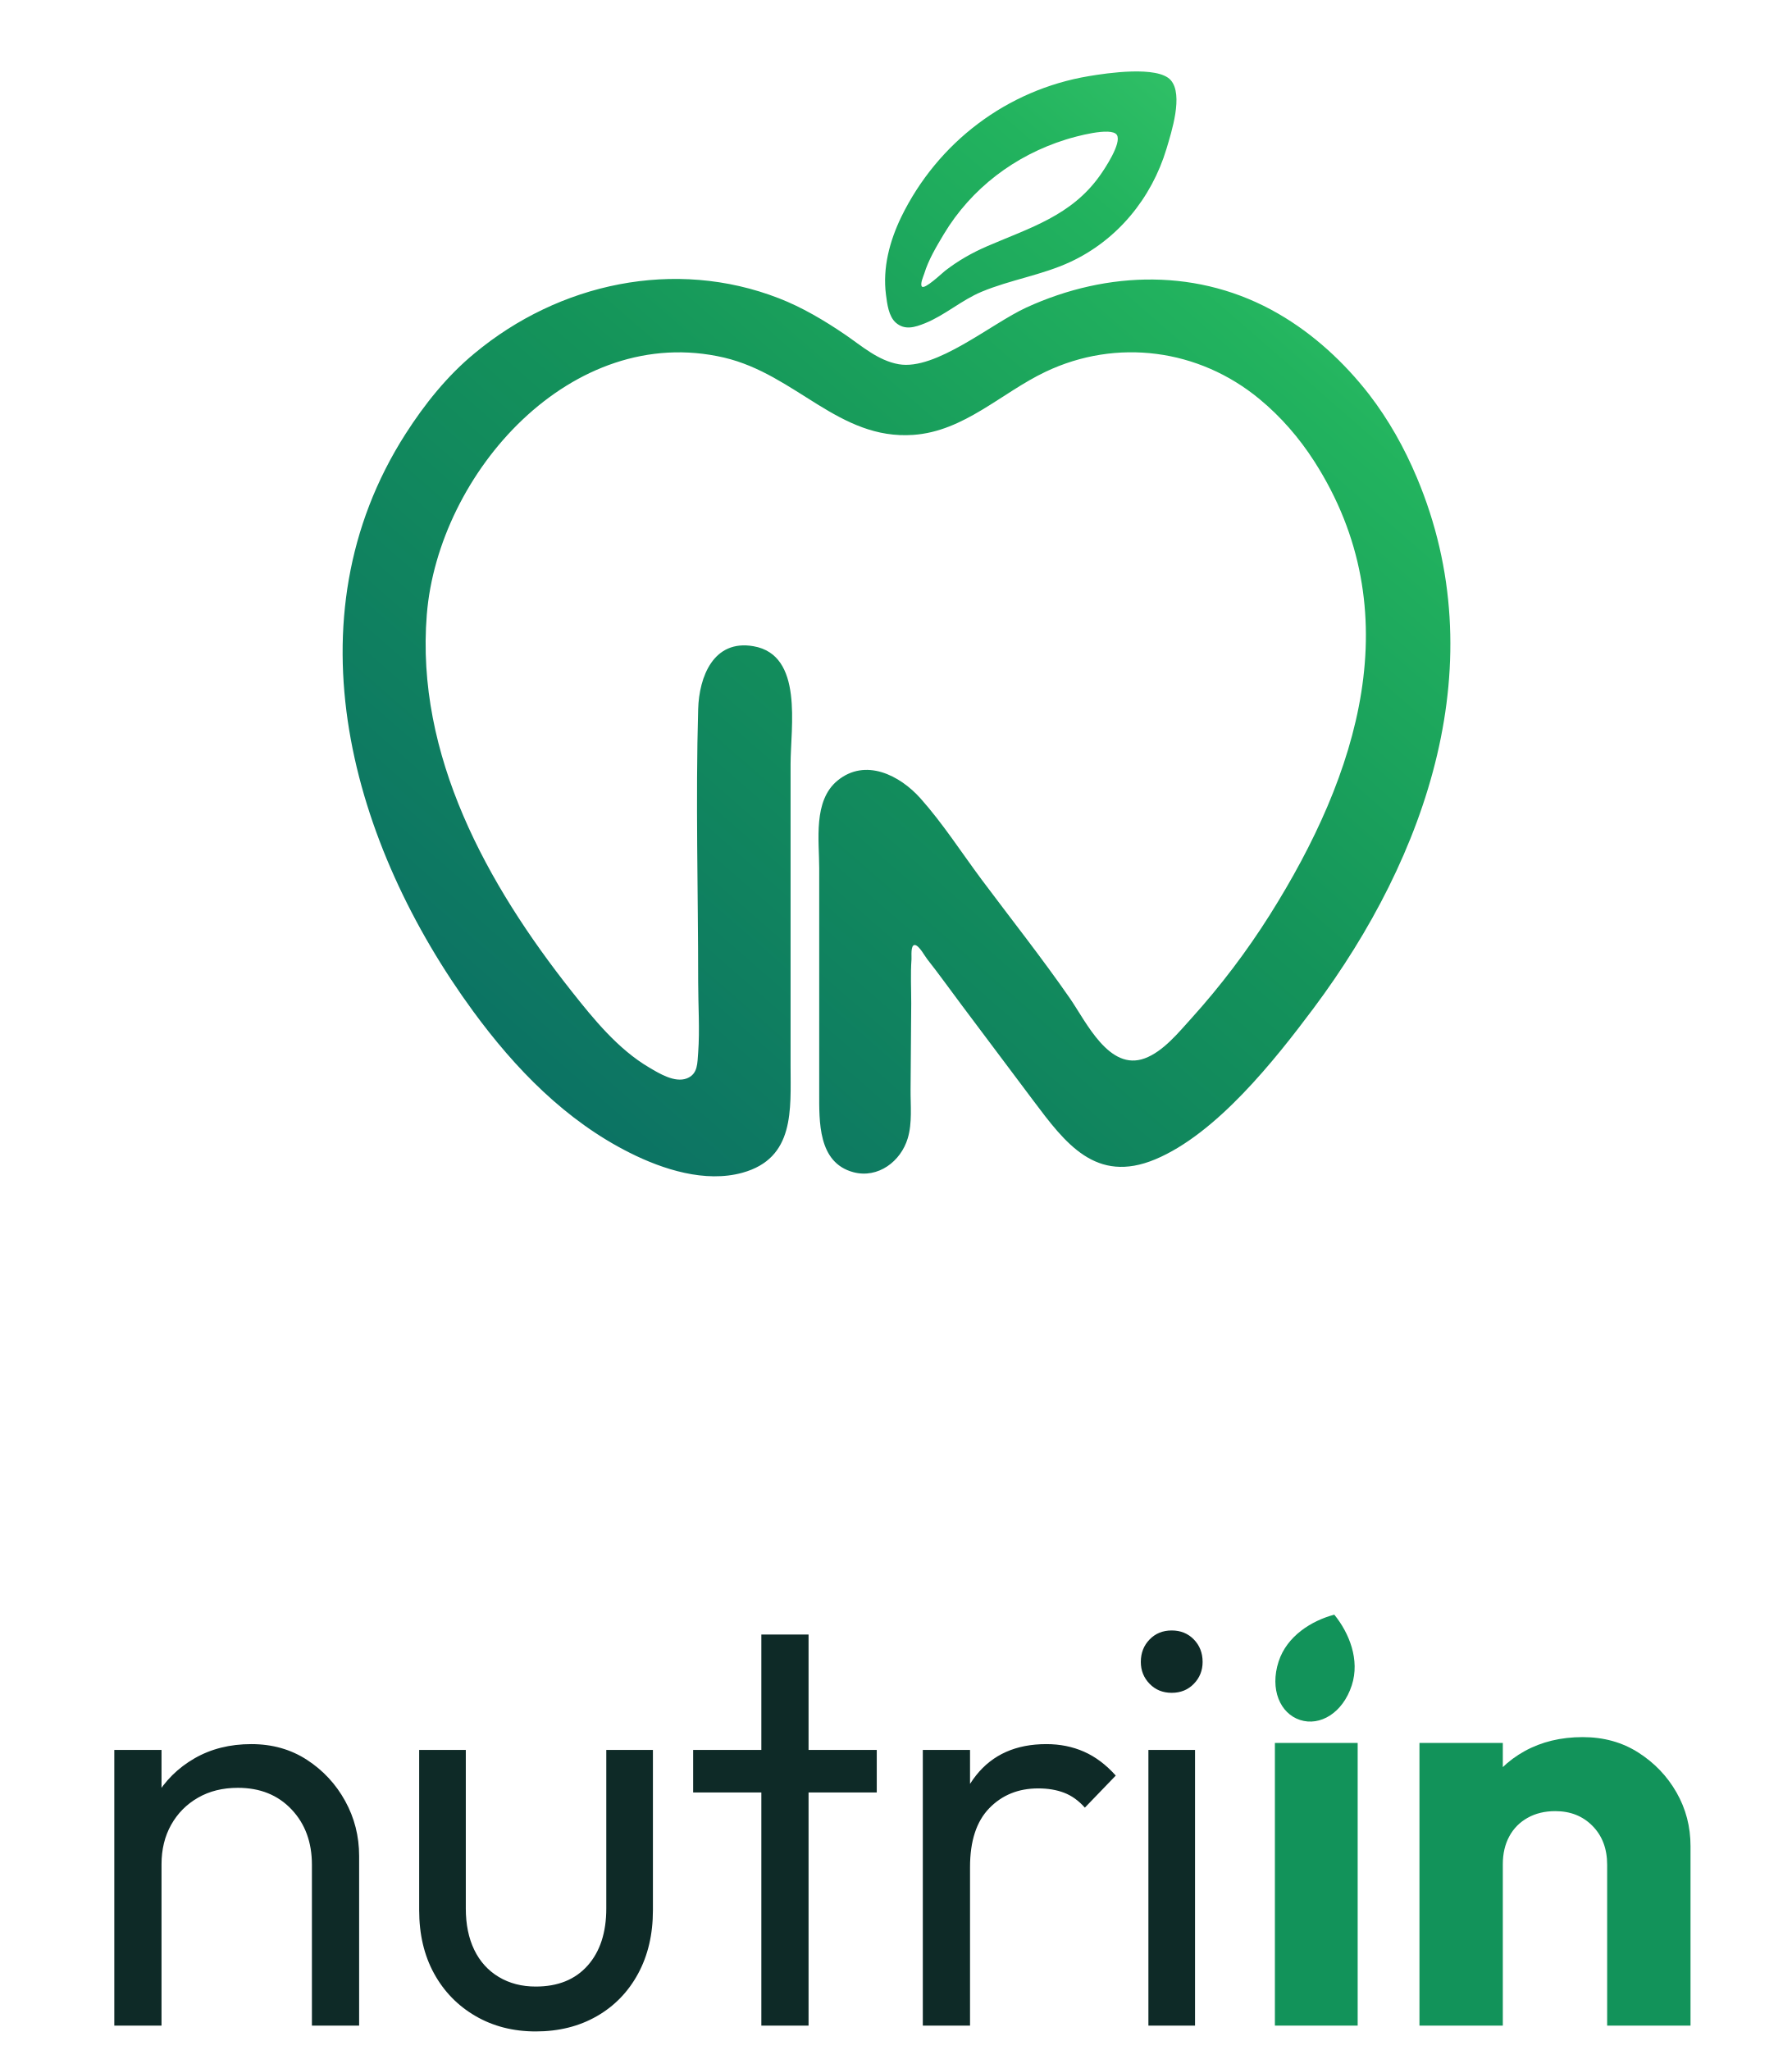
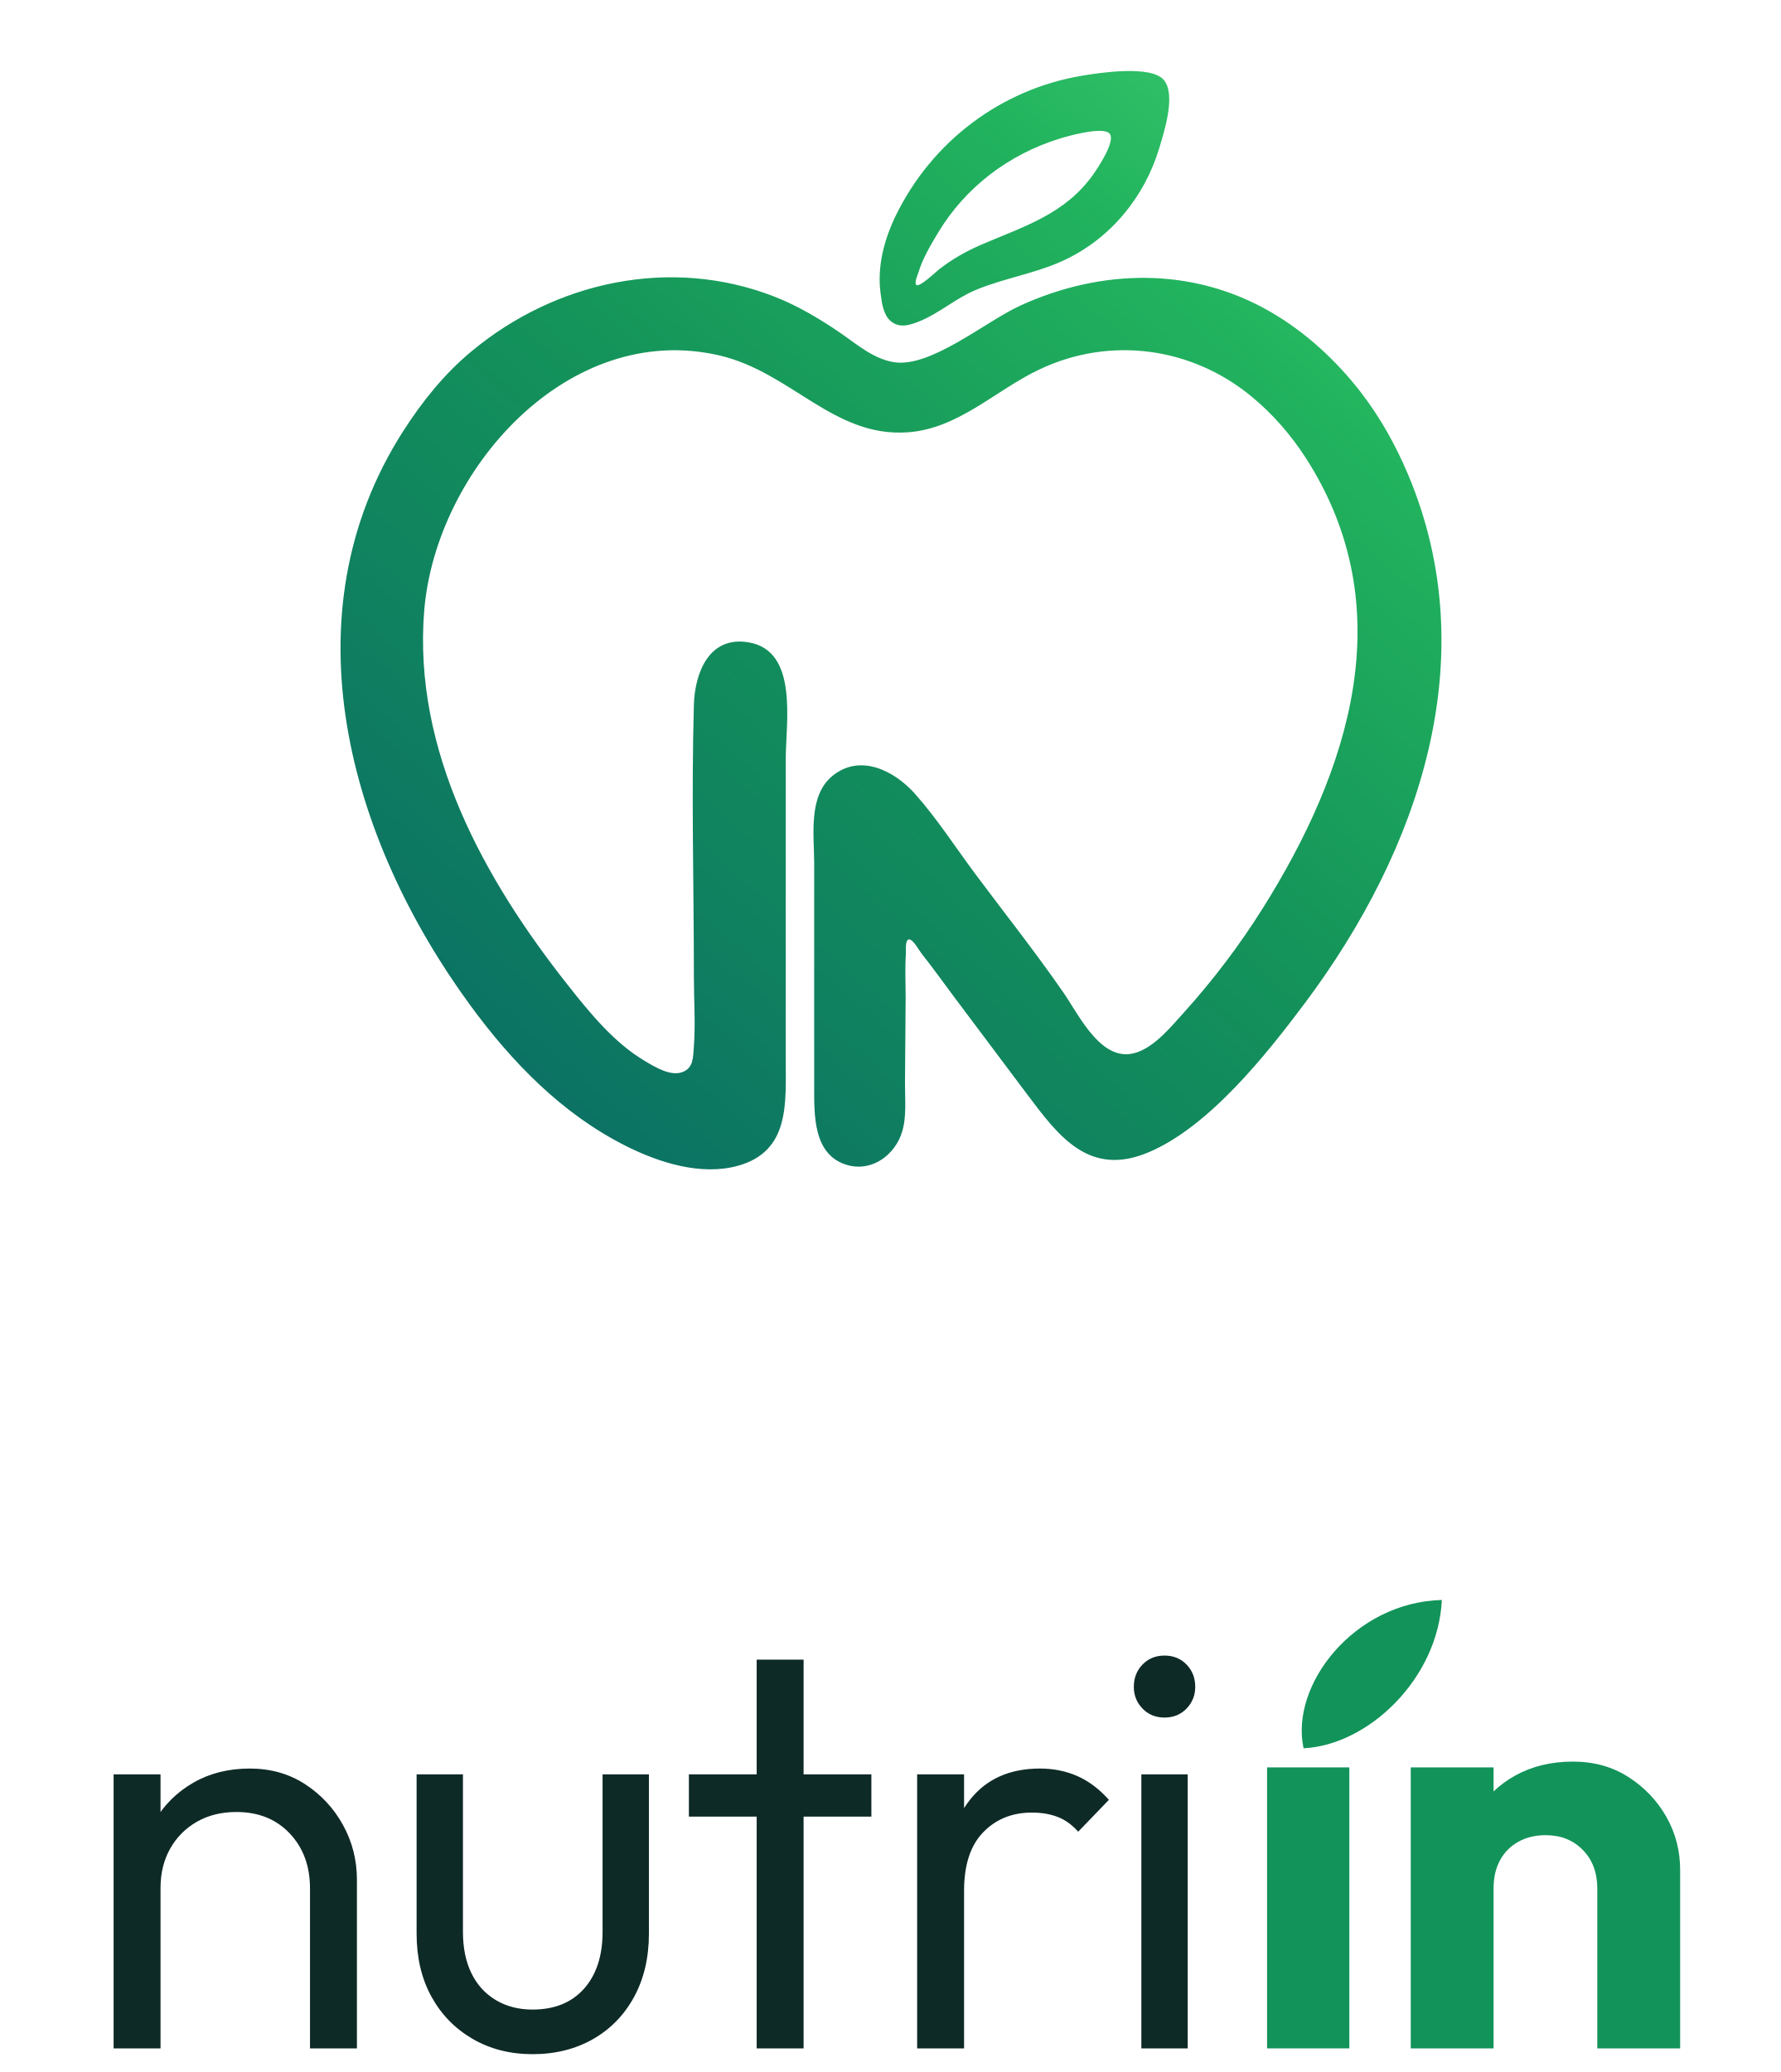
- <svg xmlns="http://www.w3.org/2000/svg" viewBox="0 0 1200 1373" role="img" aria-label="Nutriin">
+ <svg xmlns="http://www.w3.org/2000/svg" viewBox="0 0 1200 1396" role="img" aria-label="Nutriin">
  <defs>
    <linearGradient id="fs" gradientUnits="userSpaceOnUse" x1="260" y1="1040" x2="1000" y2="190">
      <stop offset="0" stop-color="#0A6B66" />
      <stop offset=".5" stop-color="#14935A" />
      <stop offset=".8" stop-color="#22B35E" />
      <stop offset="1" stop-color="#3CCB6E" />
    </linearGradient>
  </defs>
  <g transform="translate(62.25,-114.96) scale(0.87156)">
    <g fill="url(#fs)" fill-rule="evenodd">
      <path d="M293.2,403.4 C272.2,420.7 254.8,442.5 240.2,465.3 C148.8,608.1 198.7,781.4 292.1,909.0 C324.4,953.1 363.2,993.1 412.5,1017.8 C438.0,1030.6 470.4,1041.0 499.0,1033.1 C539.4,1021.9 536.0,984.6 536.0,951.1 C536.0,873.8 536.0,796.4 536.0,719.1 C536.0,690.6 546.1,635.2 507.5,628.5 C476.7,623.1 465.7,652.1 465.0,676.8 C463.0,746.6 465.0,816.9 465.0,886.8 C465.0,904.6 466.3,923.0 465.0,940.8 C464.3,948.7 465.0,957.2 456.3,960.6 C447.0,964.2 434.9,956.7 427.3,952.2 C403.5,938.2 384.7,915.1 367.8,893.7 C302.9,811.7 247.8,712.3 256.5,604.2 C265.3,495.3 367.8,379.4 484.9,406.7 C540.2,419.7 573.1,470.1 630.2,466.1 C669.4,463.4 698.0,433.7 731.9,417.6 C786.5,391.6 849.6,400.0 896.2,438.5 C912.7,452.1 926.8,468.4 938.3,486.3 C1012.7,602.3 971.8,727.6 904.3,834.8 C886.6,862.9 866.3,889.7 844.0,914.4 C834.2,925.2 822.3,940.0 808.1,945.2 C780.8,955.3 763.2,917.3 750.7,899.2 C729.1,868.0 705.4,838.1 682.7,807.7 C667.3,787.0 652.9,764.6 635.8,745.4 C620.0,727.7 593.5,714.1 572.0,731.8 C553.2,747.3 558.0,777.7 558.0,799.2 C558.0,856.6 558.0,913.9 558.0,971.2 C558.0,993.6 556.9,1025.4 584.3,1032.7 C603.2,1037.7 620.7,1024.4 626.0,1006.7 C629.6,994.9 628.1,981.2 628.2,969.0 C628.4,947.0 628.5,925.0 628.7,903.0 C628.7,891.8 628.1,880.3 628.9,869.1 C629.1,867.1 628.0,858.1 631.4,858.1 C634.7,858.2 639.2,866.8 641.0,869.0 C650.1,880.5 658.6,892.5 667.4,904.2 C685.8,928.7 704.2,953.2 722.6,977.8 C747.0,1010.3 770.5,1041.9 816.2,1022.8 C863.3,1003.1 908.0,946.6 937.9,906.6 C1025.4,789.4 1076.9,640.8 1017.2,498.9 C1007.6,476.1 995.6,454.6 980.5,435.0 C961.4,410.4 937.8,388.6 910.8,373.0 C850.2,337.9 779.7,339.6 717.2,368.2 C690.0,380.7 647.6,416.8 619.1,411.8 C603.2,409.0 590.6,397.7 577.7,388.9 C562.0,378.2 544.8,368.0 527.0,361.1 C447.0,330.0 358.0,349.5 293.2,403.4Z M828.1,193.5 C818.1,182.2 778.9,188.1 765.2,190.4 C702.3,200.9 649.0,241.3 621.0,298.7 C612.1,317.2 606.6,337.8 609.3,358.4 C610.2,365.3 611.3,375.0 616.9,379.9 C623.8,385.9 631.6,383.4 639.3,380.3 C654.5,374.2 667.4,362.5 682.8,356.1 C704.8,346.9 729.2,343.3 750.9,333.2 C787.1,316.4 813.4,284.2 824.8,246.3 C828.6,233.5 838.0,204.8 828.1,193.5Z M786.7,235.6 C790.6,241.8 777.4,261.6 773.6,266.9 C751.9,297.5 720.1,306.9 687.3,321.0 C675.5,326.1 664.9,332.1 654.7,340.0 C652.4,341.8 639.0,354.6 636.9,352.1 C635.3,350.2 638.1,344.1 638.7,342.2 C642.0,331.4 648.0,321.5 653.7,311.9 C674.9,276.6 708.4,251.3 747.6,239.1 C754.0,237.1 782.5,229.0 786.7,235.6Z" />
    </g>
  </g>
-   <g transform="translate(50,1356.664) scale(0.3903478)">
+   <g transform="translate(50,1380.085) scale(0.3903478)">
    <path d="M407 0L407 -276Q407 -334 372 -371Q337 -408 280 -408Q241 -408 211.5 -391Q182 -374 165.5 -344.5Q149 -315 149 -277L114 -296Q114 -350 138.5 -392Q163 -434 205.5 -458.5Q248 -483 303 -483Q357 -483 398.5 -456Q440 -429 464 -385.5Q488 -342 488 -291L488 0ZM68 0L68 -473L149 -473L149 0ZM791 10Q733 10 687.5 -16.5Q642 -43 616.5 -89.5Q591 -136 591 -198L591 -473L671 -473L671 -201Q671 -160 685.5 -130Q700 -100 727.5 -83.5Q755 -67 791 -67Q848 -67 880 -103Q912 -139 912 -201L912 -473L992 -473L992 -198Q992 -136 966.5 -89Q941 -42 895.5 -16Q850 10 791 10ZM1178 0L1178 -671L1259 -671L1259 0ZM1061 -400L1061 -473L1376 -473L1376 -400ZM1455 0L1455 -473L1536 -473L1536 0ZM1536 -272L1504 -286Q1504 -376 1546.5 -429.5Q1589 -483 1667 -483Q1702 -483 1731.5 -470Q1761 -457 1786 -429L1733 -374Q1717 -392 1697.5 -399.5Q1678 -407 1653 -407Q1602 -407 1569 -373Q1536 -339 1536 -272ZM1842 0L1842 -473L1922 -473L1922 0ZM1882 -571Q1859 -571 1844 -586.5Q1829 -602 1829 -624Q1829 -647 1844 -662.5Q1859 -678 1882 -678Q1905 -678 1920 -662.5Q1935 -647 1935 -624Q1935 -602 1920 -586.5Q1905 -571 1882 -571Z" fill="#0E2A27" />
    <g fill="#12935A">
      <g transform="translate(2003,0)">
        <path d="M56 0L56 -485L198 -485L198 0Z" />
      </g>
      <g transform="translate(2251,0)">
        <path d="M378 0L378 -276Q378 -317 353 -342.5Q328 -368 289 -368Q262 -368 241.5 -356.5Q221 -345 210 -324.5Q199 -304 199 -277L143 -304Q143 -361 168 -404Q193 -447 236.5 -471Q280 -495 336 -495Q390 -495 431.5 -468.5Q473 -442 497 -400Q521 -358 521 -308L521 0ZM56 0L56 -485L199 -485L199 0Z" />
      </g>
-       <path transform="translate(2130.0,-610.0) rotate(18)" d="M0,-100 C34,-78 66,-40 66,6 C66,56 36,90 0,90 C-36,90 -66,56 -66,6 C-66,-40 -34,-78 0,-100Z" />
+       <path transform="translate(2122.0,-518.0) rotate(-47)" d="M0,0 C64,-92 244,-108 350,0 C246,88 80,78 0,0Z" />
    </g>
  </g>
</svg>
